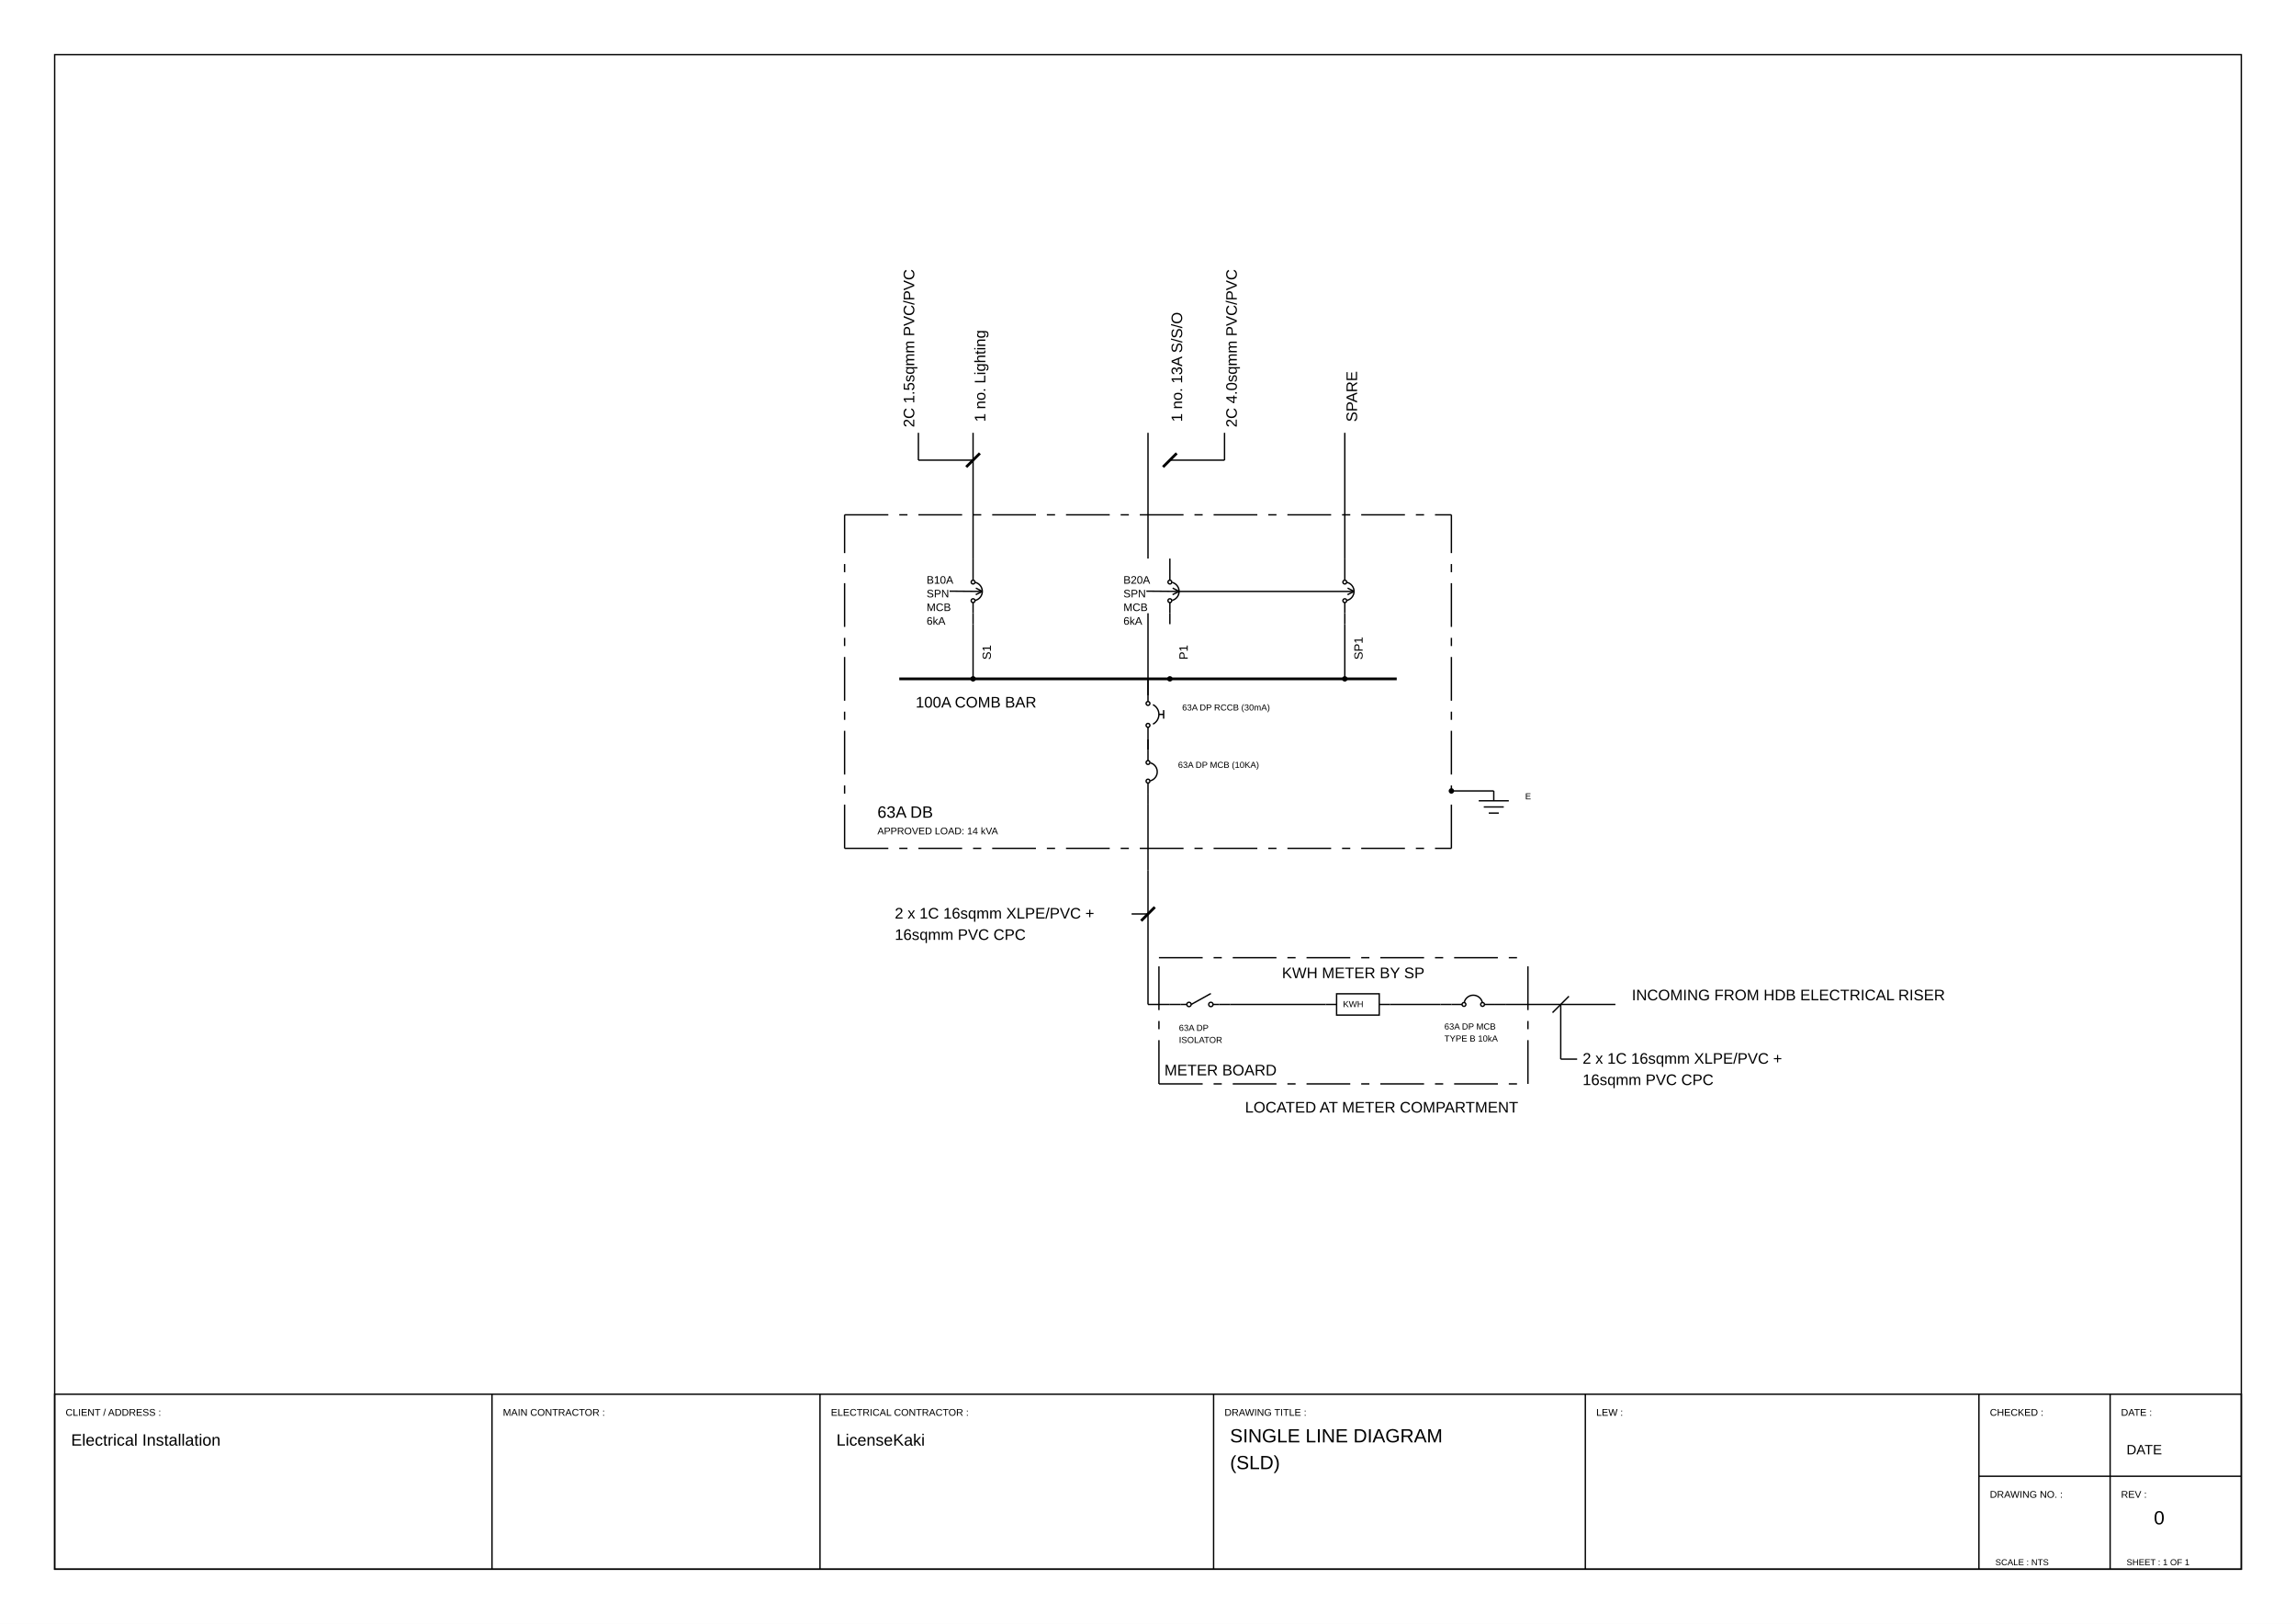
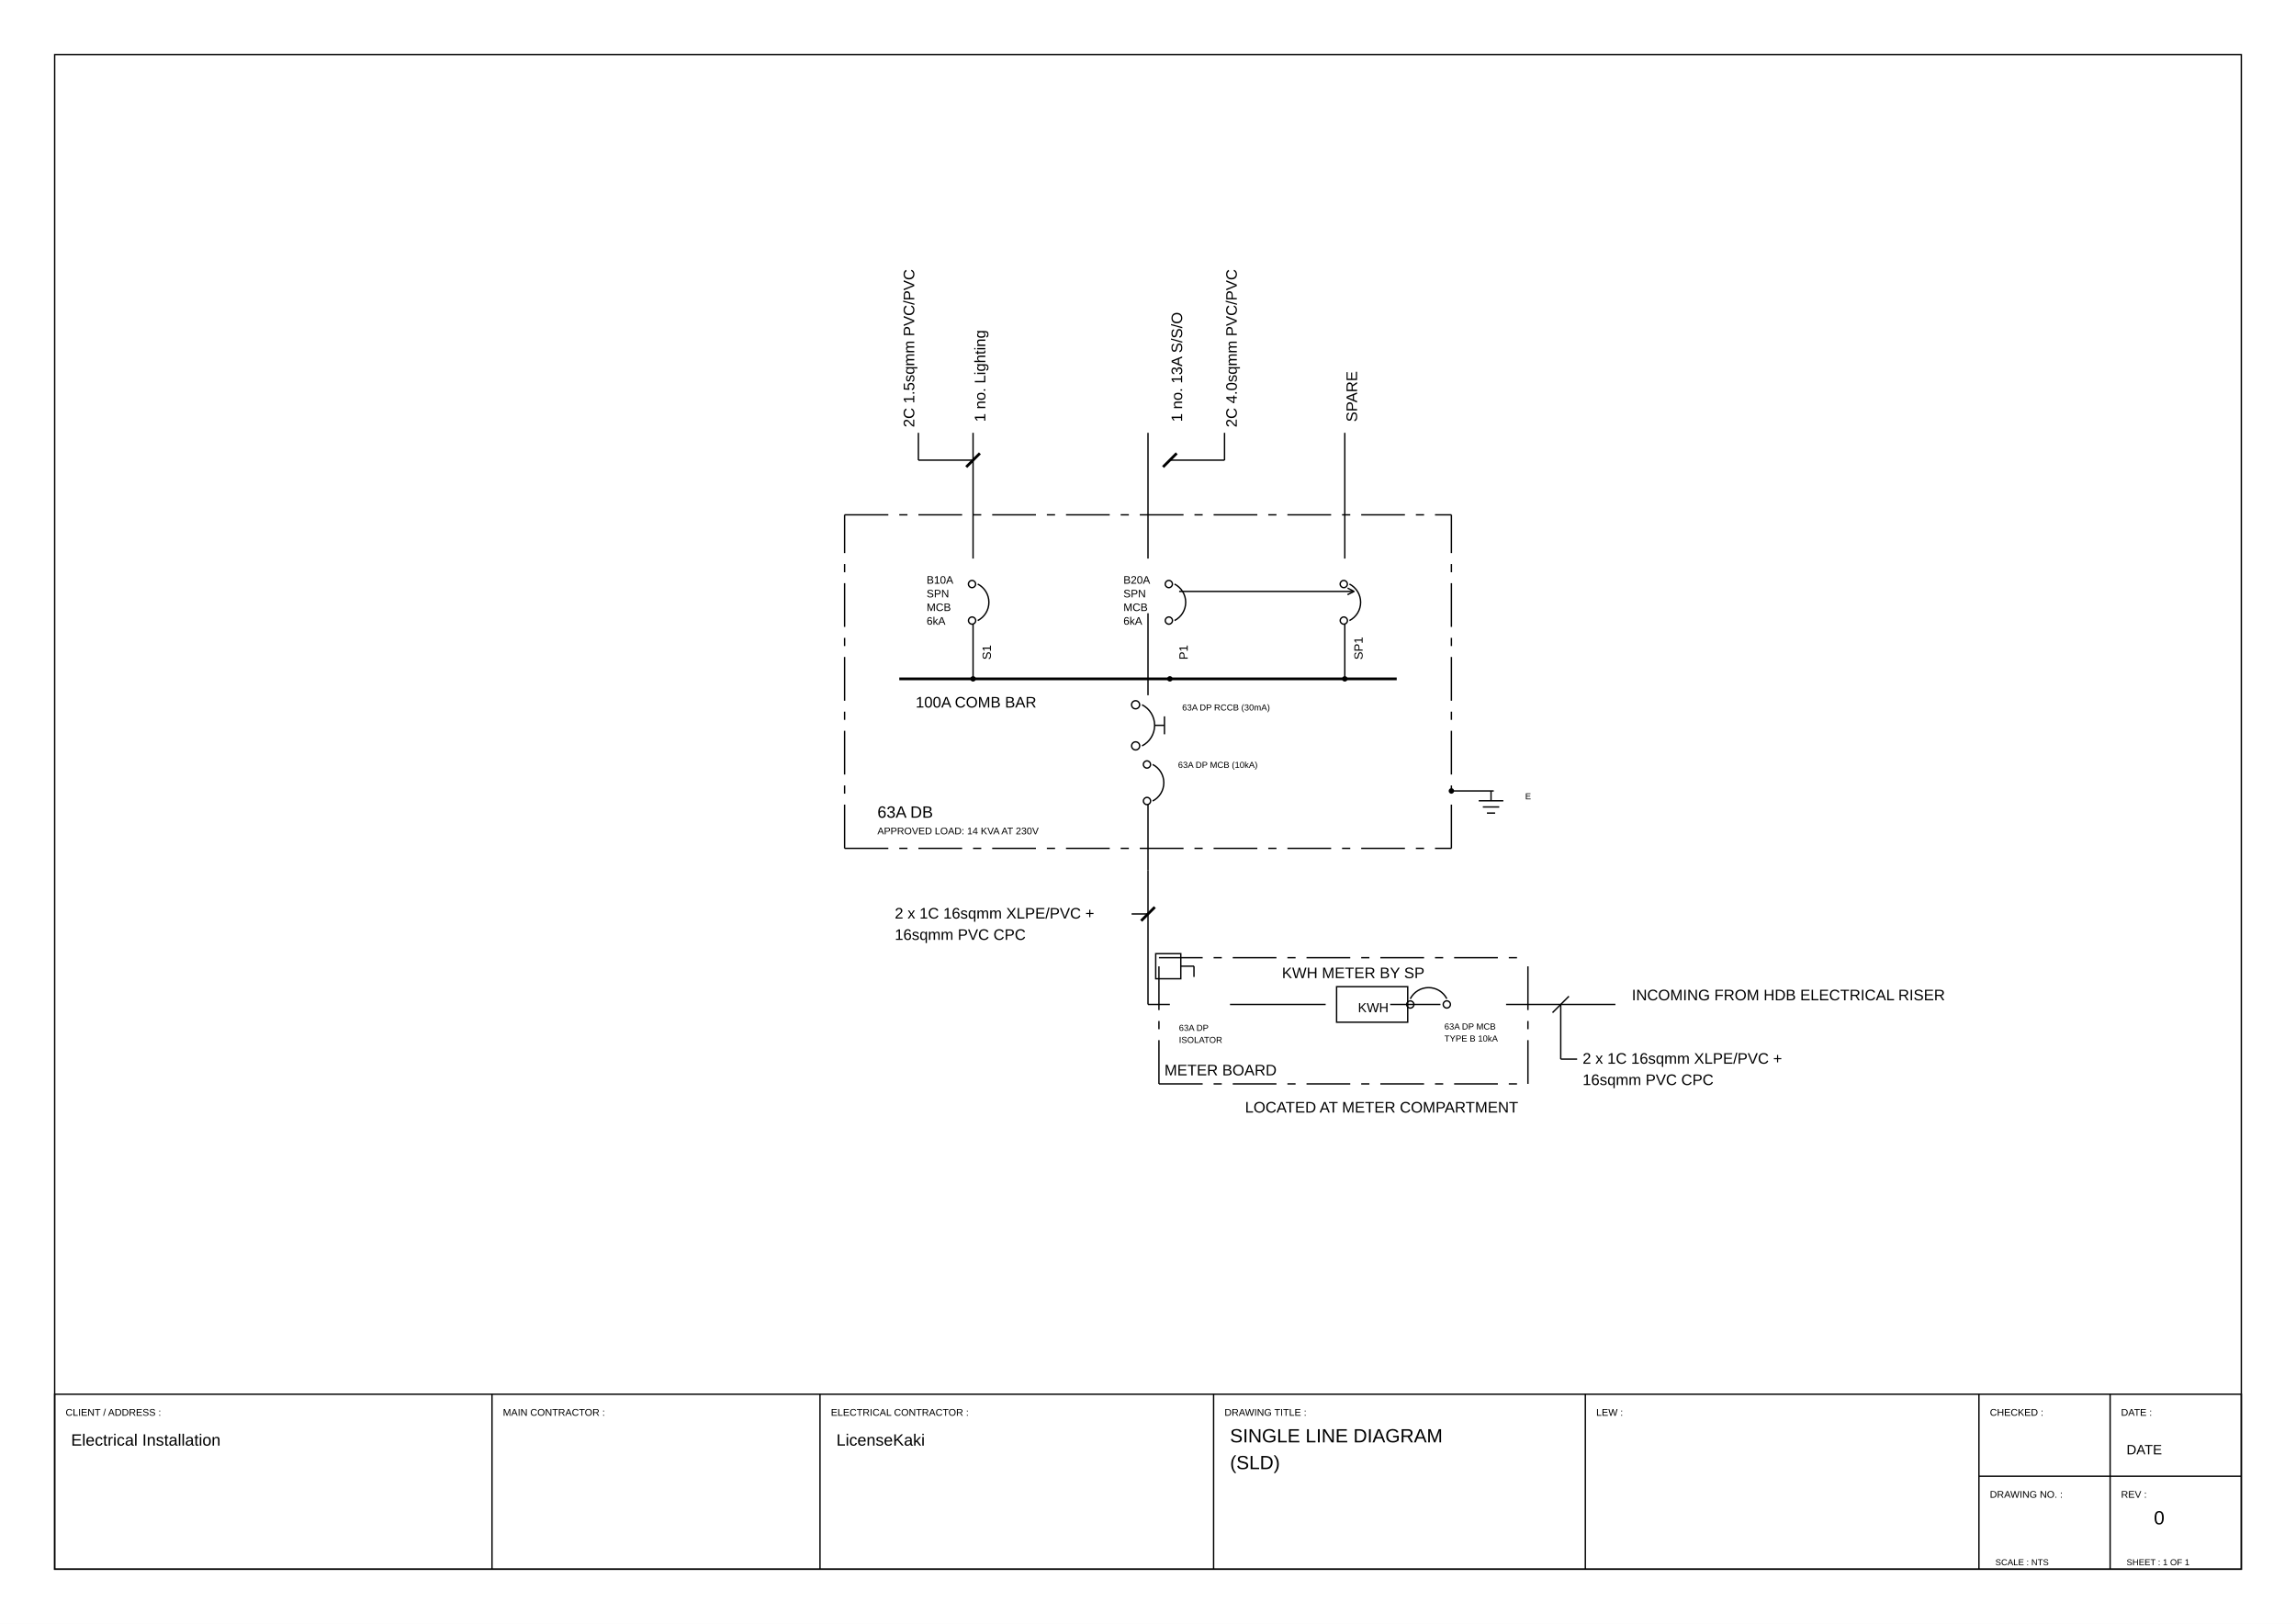
<svg xmlns="http://www.w3.org/2000/svg" viewBox="0 0 420.0 297.0" width="420.0mm" height="297.0mm">
  <rect width="420.0" height="297.0" fill="white" />
  <polygon points="10.00,287.00 410.00,287.00 410.00,10.00 10.00,10.00" stroke="#000000" stroke-width="0.25" fill="none" />
  <polygon points="10.00,287.00 410.00,287.00 410.00,255.00 10.00,255.00" stroke="#000000" stroke-width="0.25" fill="none" />
  <line x1="90.00" y1="255.00" x2="90.00" y2="287.00" stroke="#000000" stroke-width="0.25" fill="none" />
  <line x1="150.00" y1="255.00" x2="150.00" y2="287.00" stroke="#000000" stroke-width="0.25" fill="none" />
  <line x1="222.00" y1="255.00" x2="222.00" y2="287.00" stroke="#000000" stroke-width="0.25" fill="none" />
  <line x1="290.00" y1="255.00" x2="290.00" y2="287.00" stroke="#000000" stroke-width="0.25" fill="none" />
  <line x1="362.00" y1="255.00" x2="362.00" y2="287.00" stroke="#000000" stroke-width="0.25" fill="none" />
  <line x1="362.00" y1="270.00" x2="410.00" y2="270.00" stroke="#000000" stroke-width="0.25" fill="none" />
  <line x1="386.00" y1="255.00" x2="386.00" y2="287.00" stroke="#000000" stroke-width="0.25" fill="none" />
  <text x="12.00" y="258.94" font-family="Arial, Helvetica, sans-serif" font-size="1.8" fill="#000000">CLIENT / ADDRESS :</text>
  <text x="92.00" y="258.94" font-family="Arial, Helvetica, sans-serif" font-size="1.8" fill="#000000">MAIN CONTRACTOR :</text>
  <text x="152.00" y="258.94" font-family="Arial, Helvetica, sans-serif" font-size="1.8" fill="#000000">ELECTRICAL CONTRACTOR :</text>
  <text x="224.00" y="258.94" font-family="Arial, Helvetica, sans-serif" font-size="1.8" fill="#000000">DRAWING TITLE :</text>
  <text x="292.00" y="258.94" font-family="Arial, Helvetica, sans-serif" font-size="1.8" fill="#000000">LEW :</text>
  <text x="364.00" y="258.94" font-family="Arial, Helvetica, sans-serif" font-size="1.8" fill="#000000">CHECKED :</text>
  <text x="388.00" y="258.94" font-family="Arial, Helvetica, sans-serif" font-size="1.8" fill="#000000">DATE :</text>
  <text x="364.00" y="273.94" font-family="Arial, Helvetica, sans-serif" font-size="1.8" fill="#000000">DRAWING NO. :</text>
  <text x="388.00" y="273.94" font-family="Arial, Helvetica, sans-serif" font-size="1.8" fill="#000000">REV :</text>
-   <circle cx="217.50" cy="183.71" r="0.40" stroke="#000000" stroke-width="0.25" fill="none" />
-   <line x1="217.90" y1="183.71" x2="221.50" y2="181.71" stroke="#000000" stroke-width="0.25" fill="none" />
-   <circle cx="221.50" cy="183.71" r="0.40" stroke="#000000" stroke-width="0.25" fill="none" />
-   <line x1="221.90" y1="183.71" x2="223.00" y2="183.71" stroke="#000000" stroke-width="0.25" fill="none" />
-   <line x1="216.00" y1="183.71" x2="217.10" y2="183.71" stroke="#000000" stroke-width="0.25" fill="none" />
-   <line x1="223.00" y1="183.71" x2="225.00" y2="183.71" stroke="#000000" stroke-width="0.25" fill="none" />
-   <line x1="216.00" y1="183.71" x2="214.00" y2="183.71" stroke="#000000" stroke-width="0.25" fill="none" />
+   <polygon points="211.41,179.01 216.00,179.01 216.00,174.42 211.41,174.42" stroke="#000000" stroke-width="0.25" fill="none" />
+   <line x1="216.00" y1="176.71" x2="218.41" y2="176.71" stroke="#000000" stroke-width="0.25" fill="none" />
+   <line x1="218.41" y1="176.71" x2="218.41" y2="178.68" stroke="#000000" stroke-width="0.25" fill="none" />
  <text x="215.66" y="188.54" font-family="Arial, Helvetica, sans-serif" font-size="1.6" fill="#000000">
    <tspan x="215.66">63A DP</tspan>
    <tspan x="215.66" dy="2.2">ISOLATOR</tspan>
  </text>
-   <polygon points="244.50,185.66 252.30,185.66 252.30,181.76 244.50,181.76" stroke="#000000" stroke-width="0.25" fill="none" />
-   <text x="245.67" y="184.19" font-family="Arial, Helvetica, sans-serif" font-size="1.6" fill="#000000">KWH</text>
-   <line x1="252.30" y1="183.71" x2="254.30" y2="183.71" stroke="#000000" stroke-width="0.25" fill="none" />
-   <line x1="244.50" y1="183.71" x2="242.50" y2="183.71" stroke="#000000" stroke-width="0.25" fill="none" />
+   <polygon points="244.50,180.46 257.51,180.46 257.51,186.96 244.50,186.96" stroke="#000000" stroke-width="0.25" fill="none" />
+   <text x="248.40" y="185.13" font-family="Arial, Helvetica, sans-serif" font-size="2.4" fill="#000000">KWH</text>
  <text x="234.50" y="178.90" font-family="Arial, Helvetica, sans-serif" font-size="2.8" fill="#000000">KWH METER BY SP</text>
-   <circle cx="267.80" cy="183.71" r="0.35" stroke="#000000" stroke-width="0.25" fill="none" />
-   <circle cx="271.20" cy="183.71" r="0.35" stroke="#000000" stroke-width="0.25" fill="none" />
-   <path d="M 271.15,183.30 A 1.70,1.70 0 0,0 267.86,183.28" stroke="#000000" stroke-width="0.25" fill="none" />
-   <line x1="271.55" y1="183.71" x2="273.50" y2="183.71" stroke="#000000" stroke-width="0.25" fill="none" />
-   <line x1="265.50" y1="183.71" x2="267.45" y2="183.71" stroke="#000000" stroke-width="0.25" fill="none" />
-   <line x1="273.50" y1="183.71" x2="275.50" y2="183.71" stroke="#000000" stroke-width="0.25" fill="none" />
-   <line x1="265.50" y1="183.71" x2="263.50" y2="183.71" stroke="#000000" stroke-width="0.25" fill="none" />
+   <path d="M 264.66,182.67 A 3.75,3.75 0 0,0 257.98,182.68" stroke="#000000" stroke-width="0.25" fill="none" />
+   <circle cx="257.98" cy="183.72" r="0.66" stroke="#000000" stroke-width="0.25" fill="none" />
+   <circle cx="264.66" cy="183.71" r="0.66" stroke="#000000" stroke-width="0.25" fill="none" />
  <text x="264.22" y="188.29" font-family="Arial, Helvetica, sans-serif" font-size="1.6" fill="#000000">
    <tspan x="264.22">63A DP MCB</tspan>
    <tspan x="264.22" dy="2.2">TYPE B 10kA</tspan>
  </text>
  <text x="298.50" y="182.95" font-family="Arial, Helvetica, sans-serif" font-size="2.8" fill="#000000">INCOMING FROM HDB ELECTRICAL RISER</text>
  <text x="289.50" y="194.55" font-family="Arial, Helvetica, sans-serif" font-size="2.8" fill="#000000">
    <tspan x="289.50">2 x 1C 16sqmm XLPE/PVC +</tspan>
    <tspan x="289.50" dy="3.9">16sqmm PVC CPC</tspan>
  </text>
  <text x="163.68" y="168.00" font-family="Arial, Helvetica, sans-serif" font-size="2.8" fill="#000000">
    <tspan x="163.68">2 x 1C 16sqmm XLPE/PVC +</tspan>
    <tspan x="163.68" dy="3.9">16sqmm PVC CPC</tspan>
  </text>
  <text x="213.00" y="196.68" font-family="Arial, Helvetica, sans-serif" font-size="2.8" fill="#000000">METER BOARD</text>
  <text x="227.75" y="203.48" font-family="Arial, Helvetica, sans-serif" font-size="2.8" fill="#000000">LOCATED AT METER COMPARTMENT</text>
-   <circle cx="210.00" cy="142.86" r="0.35" stroke="#000000" stroke-width="0.25" fill="none" />
-   <circle cx="210.00" cy="139.46" r="0.35" stroke="#000000" stroke-width="0.25" fill="none" />
-   <path d="M 210.41,142.81 A 1.70,1.70 0 0,0 210.43,139.52" stroke="#000000" stroke-width="0.25" fill="none" />
-   <line x1="210.00" y1="139.11" x2="210.00" y2="137.16" stroke="#000000" stroke-width="0.25" fill="none" />
-   <line x1="210.00" y1="145.16" x2="210.00" y2="143.21" stroke="#000000" stroke-width="0.25" fill="none" />
-   <line x1="210.00" y1="137.16" x2="210.00" y2="135.16" stroke="#000000" stroke-width="0.25" fill="none" />
-   <line x1="210.00" y1="145.16" x2="210.00" y2="147.16" stroke="#000000" stroke-width="0.25" fill="none" />
-   <text x="215.50" y="140.44" font-family="Arial, Helvetica, sans-serif" font-size="1.6" fill="#000000">63A DP MCB (10KA)</text>
-   <circle cx="210.00" cy="132.66" r="0.35" stroke="#000000" stroke-width="0.25" fill="none" />
-   <circle cx="210.00" cy="128.66" r="0.35" stroke="#000000" stroke-width="0.25" fill="none" />
-   <path d="M 210.91,132.44 A 2.00,2.00 0 0,0 210.91,128.88" stroke="#000000" stroke-width="0.25" fill="none" />
-   <line x1="210.00" y1="128.31" x2="210.00" y2="126.16" stroke="#000000" stroke-width="0.25" fill="none" />
-   <line x1="210.00" y1="135.16" x2="210.00" y2="133.01" stroke="#000000" stroke-width="0.25" fill="none" />
-   <line x1="212.00" y1="130.66" x2="212.86" y2="130.66" stroke="#000000" stroke-width="0.25" fill="none" />
-   <line x1="212.86" y1="131.44" x2="212.86" y2="129.88" stroke="#000000" stroke-width="0.25" fill="none" />
-   <line x1="210.00" y1="126.16" x2="210.00" y2="124.16" stroke="#000000" stroke-width="0.25" fill="none" />
-   <line x1="210.00" y1="135.16" x2="210.00" y2="137.16" stroke="#000000" stroke-width="0.25" fill="none" />
+   <path d="M 210.85,146.50 A 3.75,3.75 0 0,0 210.85,139.82" stroke="#000000" stroke-width="0.25" fill="none" />
+   <circle cx="209.81" cy="139.82" r="0.66" stroke="#000000" stroke-width="0.25" fill="none" />
+   <circle cx="209.82" cy="146.50" r="0.66" stroke="#000000" stroke-width="0.25" fill="none" />
+   <text x="215.50" y="140.44" font-family="Arial, Helvetica, sans-serif" font-size="1.6" fill="#000000">63A DP MCB (10kA)</text>
+   <path d="M 208.91,136.42 A 4.22,4.22 0 0,0 208.91,128.90" stroke="#000000" stroke-width="0.25" fill="none" />
+   <circle cx="207.73" cy="128.90" r="0.74" stroke="#000000" stroke-width="0.25" fill="none" />
+   <circle cx="207.74" cy="136.42" r="0.74" stroke="#000000" stroke-width="0.25" fill="none" />
+   <line x1="211.20" y1="132.66" x2="213.01" y2="132.66" stroke="#000000" stroke-width="0.25" fill="none" />
+   <line x1="213.01" y1="134.30" x2="213.01" y2="131.02" stroke="#000000" stroke-width="0.25" fill="none" />
  <text x="216.25" y="129.94" font-family="Arial, Helvetica, sans-serif" font-size="1.6" fill="#000000">63A DP RCCB (30mA)</text>
  <line x1="164.50" y1="124.16" x2="255.50" y2="124.16" stroke="#000000" stroke-width="0.50" fill="none" />
  <text x="167.50" y="129.40" font-family="Arial, Helvetica, sans-serif" font-size="2.8" fill="#000000">100A COMB BAR</text>
  <text x="179.50" y="122.42" font-family="Arial, Helvetica, sans-serif" font-size="2.2" fill="#000000" transform="rotate(-90.0,179.50,120.66)">S1</text>
-   <circle cx="178.00" cy="109.86" r="0.35" stroke="#000000" stroke-width="0.25" fill="none" />
-   <circle cx="178.00" cy="106.46" r="0.35" stroke="#000000" stroke-width="0.25" fill="none" />
-   <path d="M 178.41,109.81 A 1.70,1.70 0 0,0 178.43,106.52" stroke="#000000" stroke-width="0.25" fill="none" />
-   <line x1="173.70" y1="108.12" x2="179.70" y2="108.17" stroke="#000000" stroke-width="0.25" fill="none" />
-   <line x1="179.70" y1="108.17" x2="178.49" y2="108.76" stroke="#000000" stroke-width="0.25" fill="none" />
-   <line x1="179.70" y1="108.17" x2="178.51" y2="107.56" stroke="#000000" stroke-width="0.25" fill="none" />
-   <line x1="178.00" y1="106.11" x2="178.00" y2="104.16" stroke="#000000" stroke-width="0.25" fill="none" />
-   <line x1="178.00" y1="112.16" x2="178.00" y2="110.21" stroke="#000000" stroke-width="0.25" fill="none" />
-   <line x1="178.00" y1="104.16" x2="178.00" y2="102.16" stroke="#000000" stroke-width="0.25" fill="none" />
-   <line x1="178.00" y1="112.16" x2="178.00" y2="114.16" stroke="#000000" stroke-width="0.25" fill="none" />
+   <path d="M 178.85,113.50 A 3.75,3.75 0 0,0 178.85,106.82" stroke="#000000" stroke-width="0.25" fill="none" />
+   <circle cx="177.81" cy="106.82" r="0.66" stroke="#000000" stroke-width="0.25" fill="none" />
+   <circle cx="177.82" cy="113.50" r="0.66" stroke="#000000" stroke-width="0.25" fill="none" />
  <text x="169.50" y="106.76" font-family="Arial, Helvetica, sans-serif" font-size="2.0" fill="#000000">B10A</text>
  <text x="169.50" y="109.26" font-family="Arial, Helvetica, sans-serif" font-size="2.0" fill="#000000">SPN</text>
  <text x="169.50" y="111.76" font-family="Arial, Helvetica, sans-serif" font-size="2.0" fill="#000000">MCB</text>
  <text x="169.50" y="114.26" font-family="Arial, Helvetica, sans-serif" font-size="2.0" fill="#000000">6kA</text>
  <text x="178.00" y="79.40" font-family="Arial, Helvetica, sans-serif" font-size="2.8" fill="#000000" transform="rotate(-90.0,178.00,77.16)">1 no. Lighting</text>
  <text x="215.50" y="122.42" font-family="Arial, Helvetica, sans-serif" font-size="2.2" fill="#000000" transform="rotate(-90.0,215.50,120.66)">P1</text>
-   <circle cx="214.00" cy="109.86" r="0.35" stroke="#000000" stroke-width="0.25" fill="none" />
-   <circle cx="214.00" cy="106.46" r="0.35" stroke="#000000" stroke-width="0.25" fill="none" />
-   <path d="M 214.41,109.81 A 1.70,1.70 0 0,0 214.43,106.52" stroke="#000000" stroke-width="0.25" fill="none" />
-   <line x1="209.70" y1="108.12" x2="215.70" y2="108.17" stroke="#000000" stroke-width="0.25" fill="none" />
-   <line x1="215.70" y1="108.17" x2="214.49" y2="108.76" stroke="#000000" stroke-width="0.25" fill="none" />
-   <line x1="215.70" y1="108.17" x2="214.51" y2="107.56" stroke="#000000" stroke-width="0.25" fill="none" />
-   <line x1="214.00" y1="106.11" x2="214.00" y2="104.16" stroke="#000000" stroke-width="0.25" fill="none" />
-   <line x1="214.00" y1="112.16" x2="214.00" y2="110.21" stroke="#000000" stroke-width="0.25" fill="none" />
-   <line x1="214.00" y1="104.16" x2="214.00" y2="102.16" stroke="#000000" stroke-width="0.25" fill="none" />
-   <line x1="214.00" y1="112.16" x2="214.00" y2="114.16" stroke="#000000" stroke-width="0.25" fill="none" />
+   <path d="M 214.85,113.50 A 3.75,3.75 0 0,0 214.85,106.82" stroke="#000000" stroke-width="0.25" fill="none" />
+   <circle cx="213.81" cy="106.82" r="0.66" stroke="#000000" stroke-width="0.25" fill="none" />
+   <circle cx="213.82" cy="113.50" r="0.66" stroke="#000000" stroke-width="0.25" fill="none" />
  <text x="205.50" y="106.76" font-family="Arial, Helvetica, sans-serif" font-size="2.0" fill="#000000">B20A</text>
  <text x="205.50" y="109.26" font-family="Arial, Helvetica, sans-serif" font-size="2.0" fill="#000000">SPN</text>
  <text x="205.50" y="111.76" font-family="Arial, Helvetica, sans-serif" font-size="2.0" fill="#000000">MCB</text>
  <text x="205.50" y="114.26" font-family="Arial, Helvetica, sans-serif" font-size="2.0" fill="#000000">6kA</text>
  <text x="214.00" y="79.40" font-family="Arial, Helvetica, sans-serif" font-size="2.8" fill="#000000" transform="rotate(-90.0,214.00,77.16)">1 no. 13A S/S/O</text>
  <text x="247.50" y="122.42" font-family="Arial, Helvetica, sans-serif" font-size="2.2" fill="#000000" transform="rotate(-90.0,247.50,120.66)">SP1</text>
-   <circle cx="246.00" cy="109.86" r="0.35" stroke="#000000" stroke-width="0.25" fill="none" />
-   <circle cx="246.00" cy="106.46" r="0.35" stroke="#000000" stroke-width="0.25" fill="none" />
-   <path d="M 246.41,109.81 A 1.70,1.70 0 0,0 246.43,106.52" stroke="#000000" stroke-width="0.25" fill="none" />
-   <line x1="246.00" y1="106.11" x2="246.00" y2="104.16" stroke="#000000" stroke-width="0.25" fill="none" />
-   <line x1="246.00" y1="112.16" x2="246.00" y2="110.21" stroke="#000000" stroke-width="0.25" fill="none" />
-   <line x1="246.00" y1="104.16" x2="246.00" y2="102.16" stroke="#000000" stroke-width="0.25" fill="none" />
-   <line x1="246.00" y1="112.16" x2="246.00" y2="114.16" stroke="#000000" stroke-width="0.25" fill="none" />
+   <path d="M 246.85,113.50 A 3.75,3.75 0 0,0 246.85,106.82" stroke="#000000" stroke-width="0.25" fill="none" />
+   <circle cx="245.81" cy="106.82" r="0.66" stroke="#000000" stroke-width="0.25" fill="none" />
+   <circle cx="245.82" cy="113.50" r="0.66" stroke="#000000" stroke-width="0.25" fill="none" />
  <line x1="215.70" y1="108.17" x2="247.70" y2="108.17" stroke="#000000" stroke-width="0.25" fill="none" />
  <line x1="247.70" y1="108.17" x2="246.49" y2="108.76" stroke="#000000" stroke-width="0.25" fill="none" />
  <line x1="247.70" y1="108.17" x2="246.51" y2="107.56" stroke="#000000" stroke-width="0.25" fill="none" />
  <text x="246.00" y="79.40" font-family="Arial, Helvetica, sans-serif" font-size="2.8" fill="#000000" transform="rotate(-90.0,246.00,77.16)">SPARE</text>
  <text x="165.00" y="80.40" font-family="Arial, Helvetica, sans-serif" font-size="2.8" fill="#000000" transform="rotate(-90.0,165.00,78.16)">2C 1.5sqmm PVC/PVC</text>
  <text x="224.00" y="80.40" font-family="Arial, Helvetica, sans-serif" font-size="2.8" fill="#000000" transform="rotate(-90.0,224.00,78.16)">2C 4.0sqmm PVC/PVC</text>
  <text x="160.50" y="149.56" font-family="Arial, Helvetica, sans-serif" font-size="3.0" fill="#000000">63A DB</text>
-   <text x="160.50" y="152.60" font-family="Arial, Helvetica, sans-serif" font-size="1.8" fill="#000000">APPROVED LOAD: 14 kVA</text>
-   <line x1="273.25" y1="144.66" x2="273.25" y2="146.46" stroke="#000000" stroke-width="0.25" fill="none" />
-   <line x1="270.50" y1="146.46" x2="276.00" y2="146.46" stroke="#000000" stroke-width="0.25" fill="none" />
-   <line x1="271.42" y1="147.59" x2="275.08" y2="147.59" stroke="#000000" stroke-width="0.25" fill="none" />
-   <line x1="272.33" y1="148.71" x2="274.17" y2="148.71" stroke="#000000" stroke-width="0.25" fill="none" />
+   <text x="160.50" y="152.60" font-family="Arial, Helvetica, sans-serif" font-size="1.8" fill="#000000">APPROVED LOAD: 14 KVA AT 230V</text>
+   <line x1="272.75" y1="144.66" x2="272.75" y2="146.46" stroke="#000000" stroke-width="0.25" fill="none" />
+   <line x1="270.50" y1="146.46" x2="275.00" y2="146.46" stroke="#000000" stroke-width="0.25" fill="none" />
+   <line x1="271.25" y1="147.59" x2="274.25" y2="147.59" stroke="#000000" stroke-width="0.25" fill="none" />
+   <line x1="272.00" y1="148.71" x2="273.50" y2="148.71" stroke="#000000" stroke-width="0.25" fill="none" />
  <text x="279.00" y="146.19" font-family="Arial, Helvetica, sans-serif" font-size="1.6" fill="#000000">E</text>
  <line x1="210.00" y1="183.71" x2="214.00" y2="183.71" stroke="#000000" stroke-width="0.25" fill="none" />
  <line x1="225.00" y1="183.71" x2="242.50" y2="183.71" stroke="#000000" stroke-width="0.25" fill="none" />
  <line x1="254.30" y1="183.71" x2="263.50" y2="183.71" stroke="#000000" stroke-width="0.25" fill="none" />
  <line x1="275.50" y1="183.71" x2="295.50" y2="183.71" stroke="#000000" stroke-width="0.25" fill="none" />
  <line x1="284.00" y1="185.21" x2="287.00" y2="182.21" stroke="#000000" stroke-width="0.25" fill="none" />
  <line x1="285.50" y1="183.71" x2="285.50" y2="193.71" stroke="#000000" stroke-width="0.25" fill="none" />
  <line x1="285.50" y1="193.71" x2="288.50" y2="193.71" stroke="#000000" stroke-width="0.25" fill="none" />
  <line x1="210.00" y1="183.71" x2="210.00" y2="159.16" stroke="#000000" stroke-width="0.25" fill="none" />
  <line x1="210.00" y1="167.16" x2="207.00" y2="167.16" stroke="#000000" stroke-width="0.25" fill="none" />
  <line x1="210.00" y1="159.16" x2="210.00" y2="147.16" stroke="#000000" stroke-width="0.25" fill="none" />
  <line x1="210.00" y1="127.16" x2="210.00" y2="124.16" stroke="#000000" stroke-width="0.25" fill="none" />
  <line x1="178.00" y1="124.16" x2="178.00" y2="114.16" stroke="#000000" stroke-width="0.25" fill="none" />
  <line x1="178.00" y1="102.16" x2="178.00" y2="79.16" stroke="#000000" stroke-width="0.25" fill="none" />
  <line x1="210.00" y1="124.16" x2="210.00" y2="112.16" stroke="#000000" stroke-width="0.25" fill="none" />
  <line x1="210.00" y1="102.16" x2="210.00" y2="79.16" stroke="#000000" stroke-width="0.25" fill="none" />
  <line x1="246.00" y1="124.16" x2="246.00" y2="114.16" stroke="#000000" stroke-width="0.25" fill="none" />
  <line x1="246.00" y1="102.16" x2="246.00" y2="79.16" stroke="#000000" stroke-width="0.25" fill="none" />
  <line x1="168.00" y1="84.16" x2="178.00" y2="84.16" stroke="#000000" stroke-width="0.25" fill="none" />
  <line x1="168.00" y1="84.16" x2="168.00" y2="79.16" stroke="#000000" stroke-width="0.25" fill="none" />
  <line x1="214.00" y1="84.16" x2="224.00" y2="84.16" stroke="#000000" stroke-width="0.25" fill="none" />
  <line x1="224.00" y1="84.16" x2="224.00" y2="79.16" stroke="#000000" stroke-width="0.25" fill="none" />
  <line x1="265.50" y1="144.66" x2="273.25" y2="144.66" stroke="#000000" stroke-width="0.25" fill="none" />
  <line x1="208.75" y1="168.41" x2="211.25" y2="165.91" stroke="#000000" stroke-width="0.50" fill="none" />
  <line x1="176.75" y1="85.41" x2="179.25" y2="82.91" stroke="#000000" stroke-width="0.50" fill="none" />
  <line x1="212.75" y1="85.41" x2="215.25" y2="82.91" stroke="#000000" stroke-width="0.50" fill="none" />
  <line x1="212.00" y1="198.24" x2="220.00" y2="198.24" stroke="#000000" stroke-width="0.25" fill="none" />
  <line x1="222.00" y1="198.24" x2="223.50" y2="198.24" stroke="#000000" stroke-width="0.25" fill="none" />
  <line x1="225.50" y1="198.24" x2="233.50" y2="198.24" stroke="#000000" stroke-width="0.25" fill="none" />
  <line x1="235.50" y1="198.24" x2="237.00" y2="198.24" stroke="#000000" stroke-width="0.25" fill="none" />
  <line x1="239.00" y1="198.24" x2="247.00" y2="198.24" stroke="#000000" stroke-width="0.25" fill="none" />
  <line x1="249.00" y1="198.24" x2="250.50" y2="198.24" stroke="#000000" stroke-width="0.25" fill="none" />
  <line x1="252.50" y1="198.24" x2="260.50" y2="198.24" stroke="#000000" stroke-width="0.25" fill="none" />
  <line x1="262.50" y1="198.24" x2="264.00" y2="198.24" stroke="#000000" stroke-width="0.25" fill="none" />
  <line x1="266.00" y1="198.24" x2="274.00" y2="198.24" stroke="#000000" stroke-width="0.25" fill="none" />
  <line x1="276.00" y1="198.24" x2="277.50" y2="198.24" stroke="#000000" stroke-width="0.25" fill="none" />
  <line x1="212.00" y1="175.16" x2="220.00" y2="175.16" stroke="#000000" stroke-width="0.25" fill="none" />
  <line x1="222.00" y1="175.16" x2="223.50" y2="175.16" stroke="#000000" stroke-width="0.25" fill="none" />
  <line x1="225.50" y1="175.16" x2="233.50" y2="175.16" stroke="#000000" stroke-width="0.25" fill="none" />
  <line x1="235.50" y1="175.16" x2="237.00" y2="175.16" stroke="#000000" stroke-width="0.25" fill="none" />
  <line x1="239.00" y1="175.16" x2="247.00" y2="175.16" stroke="#000000" stroke-width="0.25" fill="none" />
  <line x1="249.00" y1="175.16" x2="250.50" y2="175.16" stroke="#000000" stroke-width="0.25" fill="none" />
  <line x1="252.50" y1="175.16" x2="260.50" y2="175.16" stroke="#000000" stroke-width="0.25" fill="none" />
  <line x1="262.50" y1="175.16" x2="264.00" y2="175.16" stroke="#000000" stroke-width="0.25" fill="none" />
  <line x1="266.00" y1="175.16" x2="274.00" y2="175.16" stroke="#000000" stroke-width="0.25" fill="none" />
  <line x1="276.00" y1="175.16" x2="277.50" y2="175.16" stroke="#000000" stroke-width="0.25" fill="none" />
  <line x1="212.00" y1="198.24" x2="212.00" y2="190.24" stroke="#000000" stroke-width="0.25" fill="none" />
  <line x1="212.00" y1="188.24" x2="212.00" y2="186.74" stroke="#000000" stroke-width="0.25" fill="none" />
  <line x1="212.00" y1="184.74" x2="212.00" y2="176.74" stroke="#000000" stroke-width="0.25" fill="none" />
  <line x1="279.50" y1="198.24" x2="279.50" y2="190.24" stroke="#000000" stroke-width="0.25" fill="none" />
  <line x1="279.50" y1="188.24" x2="279.50" y2="186.74" stroke="#000000" stroke-width="0.25" fill="none" />
  <line x1="279.50" y1="184.74" x2="279.50" y2="176.74" stroke="#000000" stroke-width="0.25" fill="none" />
  <line x1="154.50" y1="155.16" x2="162.50" y2="155.16" stroke="#000000" stroke-width="0.25" fill="none" />
  <line x1="164.50" y1="155.16" x2="166.00" y2="155.16" stroke="#000000" stroke-width="0.25" fill="none" />
  <line x1="168.00" y1="155.16" x2="176.00" y2="155.16" stroke="#000000" stroke-width="0.25" fill="none" />
  <line x1="178.00" y1="155.16" x2="179.50" y2="155.16" stroke="#000000" stroke-width="0.25" fill="none" />
  <line x1="181.50" y1="155.16" x2="189.50" y2="155.16" stroke="#000000" stroke-width="0.25" fill="none" />
  <line x1="191.50" y1="155.16" x2="193.00" y2="155.16" stroke="#000000" stroke-width="0.25" fill="none" />
  <line x1="195.00" y1="155.16" x2="203.00" y2="155.16" stroke="#000000" stroke-width="0.25" fill="none" />
  <line x1="205.00" y1="155.16" x2="206.50" y2="155.16" stroke="#000000" stroke-width="0.25" fill="none" />
  <line x1="208.50" y1="155.16" x2="216.50" y2="155.16" stroke="#000000" stroke-width="0.25" fill="none" />
  <line x1="218.50" y1="155.16" x2="220.00" y2="155.16" stroke="#000000" stroke-width="0.25" fill="none" />
  <line x1="222.00" y1="155.16" x2="230.00" y2="155.16" stroke="#000000" stroke-width="0.25" fill="none" />
  <line x1="232.00" y1="155.16" x2="233.50" y2="155.16" stroke="#000000" stroke-width="0.25" fill="none" />
  <line x1="235.50" y1="155.16" x2="243.50" y2="155.16" stroke="#000000" stroke-width="0.25" fill="none" />
  <line x1="245.50" y1="155.16" x2="247.00" y2="155.16" stroke="#000000" stroke-width="0.25" fill="none" />
  <line x1="249.00" y1="155.16" x2="257.00" y2="155.16" stroke="#000000" stroke-width="0.25" fill="none" />
  <line x1="259.00" y1="155.16" x2="260.50" y2="155.16" stroke="#000000" stroke-width="0.25" fill="none" />
  <line x1="262.50" y1="155.16" x2="265.50" y2="155.16" stroke="#000000" stroke-width="0.25" fill="none" />
  <line x1="154.50" y1="94.16" x2="162.50" y2="94.16" stroke="#000000" stroke-width="0.25" fill="none" />
  <line x1="164.50" y1="94.16" x2="166.00" y2="94.16" stroke="#000000" stroke-width="0.25" fill="none" />
  <line x1="168.00" y1="94.16" x2="176.00" y2="94.16" stroke="#000000" stroke-width="0.25" fill="none" />
  <line x1="178.00" y1="94.16" x2="179.50" y2="94.16" stroke="#000000" stroke-width="0.25" fill="none" />
  <line x1="181.50" y1="94.16" x2="189.50" y2="94.16" stroke="#000000" stroke-width="0.25" fill="none" />
  <line x1="191.50" y1="94.16" x2="193.00" y2="94.16" stroke="#000000" stroke-width="0.25" fill="none" />
  <line x1="195.00" y1="94.16" x2="203.00" y2="94.16" stroke="#000000" stroke-width="0.25" fill="none" />
  <line x1="205.00" y1="94.16" x2="206.50" y2="94.16" stroke="#000000" stroke-width="0.25" fill="none" />
  <line x1="208.50" y1="94.16" x2="216.50" y2="94.16" stroke="#000000" stroke-width="0.25" fill="none" />
  <line x1="218.50" y1="94.16" x2="220.00" y2="94.16" stroke="#000000" stroke-width="0.25" fill="none" />
  <line x1="222.00" y1="94.16" x2="230.00" y2="94.16" stroke="#000000" stroke-width="0.25" fill="none" />
  <line x1="232.00" y1="94.16" x2="233.50" y2="94.16" stroke="#000000" stroke-width="0.25" fill="none" />
  <line x1="235.50" y1="94.16" x2="243.50" y2="94.16" stroke="#000000" stroke-width="0.25" fill="none" />
  <line x1="245.50" y1="94.16" x2="247.00" y2="94.16" stroke="#000000" stroke-width="0.25" fill="none" />
  <line x1="249.00" y1="94.16" x2="257.00" y2="94.16" stroke="#000000" stroke-width="0.25" fill="none" />
  <line x1="259.00" y1="94.16" x2="260.50" y2="94.16" stroke="#000000" stroke-width="0.25" fill="none" />
  <line x1="262.50" y1="94.16" x2="265.50" y2="94.16" stroke="#000000" stroke-width="0.25" fill="none" />
  <line x1="154.50" y1="155.16" x2="154.50" y2="147.16" stroke="#000000" stroke-width="0.25" fill="none" />
  <line x1="154.50" y1="145.16" x2="154.50" y2="143.66" stroke="#000000" stroke-width="0.25" fill="none" />
  <line x1="154.50" y1="141.66" x2="154.50" y2="133.66" stroke="#000000" stroke-width="0.25" fill="none" />
  <line x1="154.50" y1="131.66" x2="154.50" y2="130.16" stroke="#000000" stroke-width="0.25" fill="none" />
  <line x1="154.50" y1="128.16" x2="154.50" y2="120.16" stroke="#000000" stroke-width="0.25" fill="none" />
  <line x1="154.50" y1="118.16" x2="154.50" y2="116.66" stroke="#000000" stroke-width="0.25" fill="none" />
  <line x1="154.50" y1="114.66" x2="154.50" y2="106.66" stroke="#000000" stroke-width="0.25" fill="none" />
  <line x1="154.50" y1="104.66" x2="154.50" y2="103.16" stroke="#000000" stroke-width="0.25" fill="none" />
  <line x1="154.50" y1="101.16" x2="154.50" y2="94.16" stroke="#000000" stroke-width="0.25" fill="none" />
  <line x1="265.50" y1="155.16" x2="265.50" y2="147.16" stroke="#000000" stroke-width="0.25" fill="none" />
  <line x1="265.50" y1="145.16" x2="265.50" y2="143.66" stroke="#000000" stroke-width="0.25" fill="none" />
  <line x1="265.50" y1="141.66" x2="265.50" y2="133.66" stroke="#000000" stroke-width="0.25" fill="none" />
  <line x1="265.50" y1="131.66" x2="265.50" y2="130.16" stroke="#000000" stroke-width="0.25" fill="none" />
  <line x1="265.50" y1="128.16" x2="265.50" y2="120.16" stroke="#000000" stroke-width="0.25" fill="none" />
  <line x1="265.50" y1="118.16" x2="265.50" y2="116.66" stroke="#000000" stroke-width="0.25" fill="none" />
  <line x1="265.50" y1="114.66" x2="265.50" y2="106.66" stroke="#000000" stroke-width="0.25" fill="none" />
  <line x1="265.50" y1="104.66" x2="265.50" y2="103.16" stroke="#000000" stroke-width="0.25" fill="none" />
  <line x1="265.50" y1="101.16" x2="265.50" y2="94.16" stroke="#000000" stroke-width="0.25" fill="none" />
  <circle cx="178.00" cy="124.16" r="0.50" fill="rgb(0,0,0)" stroke="none" />
  <circle cx="214.00" cy="124.16" r="0.50" fill="rgb(0,0,0)" stroke="none" />
  <circle cx="246.00" cy="124.16" r="0.50" fill="rgb(0,0,0)" stroke="none" />
  <circle cx="265.50" cy="144.66" r="0.50" fill="rgb(0,0,0)" stroke="none" />
  <text x="13.00" y="264.40" font-family="Arial, Helvetica, sans-serif" font-size="3.0" fill="#000000">Electrical Installation</text>
  <text x="153.00" y="264.40" font-family="Arial, Helvetica, sans-serif" font-size="3.0" fill="#000000">LicenseKaki</text>
  <text x="225.00" y="263.80" font-family="Arial, Helvetica, sans-serif" font-size="3.5" fill="#000000">
    <tspan x="225.00">SINGLE LINE DIAGRAM</tspan>
    <tspan x="225.00" dy="4.9">(SLD)</tspan>
  </text>
  <text x="389.00" y="266.00" font-family="Arial, Helvetica, sans-serif" font-size="2.5" fill="#000000">DATE</text>
  <text x="365.00" y="278.00" font-family="Arial, Helvetica, sans-serif" font-size="2.5" fill="#000000" />
  <text x="394.00" y="278.80" font-family="Arial, Helvetica, sans-serif" font-size="3.5" fill="#000000">0</text>
  <text x="365.00" y="286.28" font-family="Arial, Helvetica, sans-serif" font-size="1.6" fill="#000000">SCALE : NTS</text>
  <text x="389.00" y="286.28" font-family="Arial, Helvetica, sans-serif" font-size="1.6" fill="#000000">SHEET : 1 OF 1</text>
</svg>
